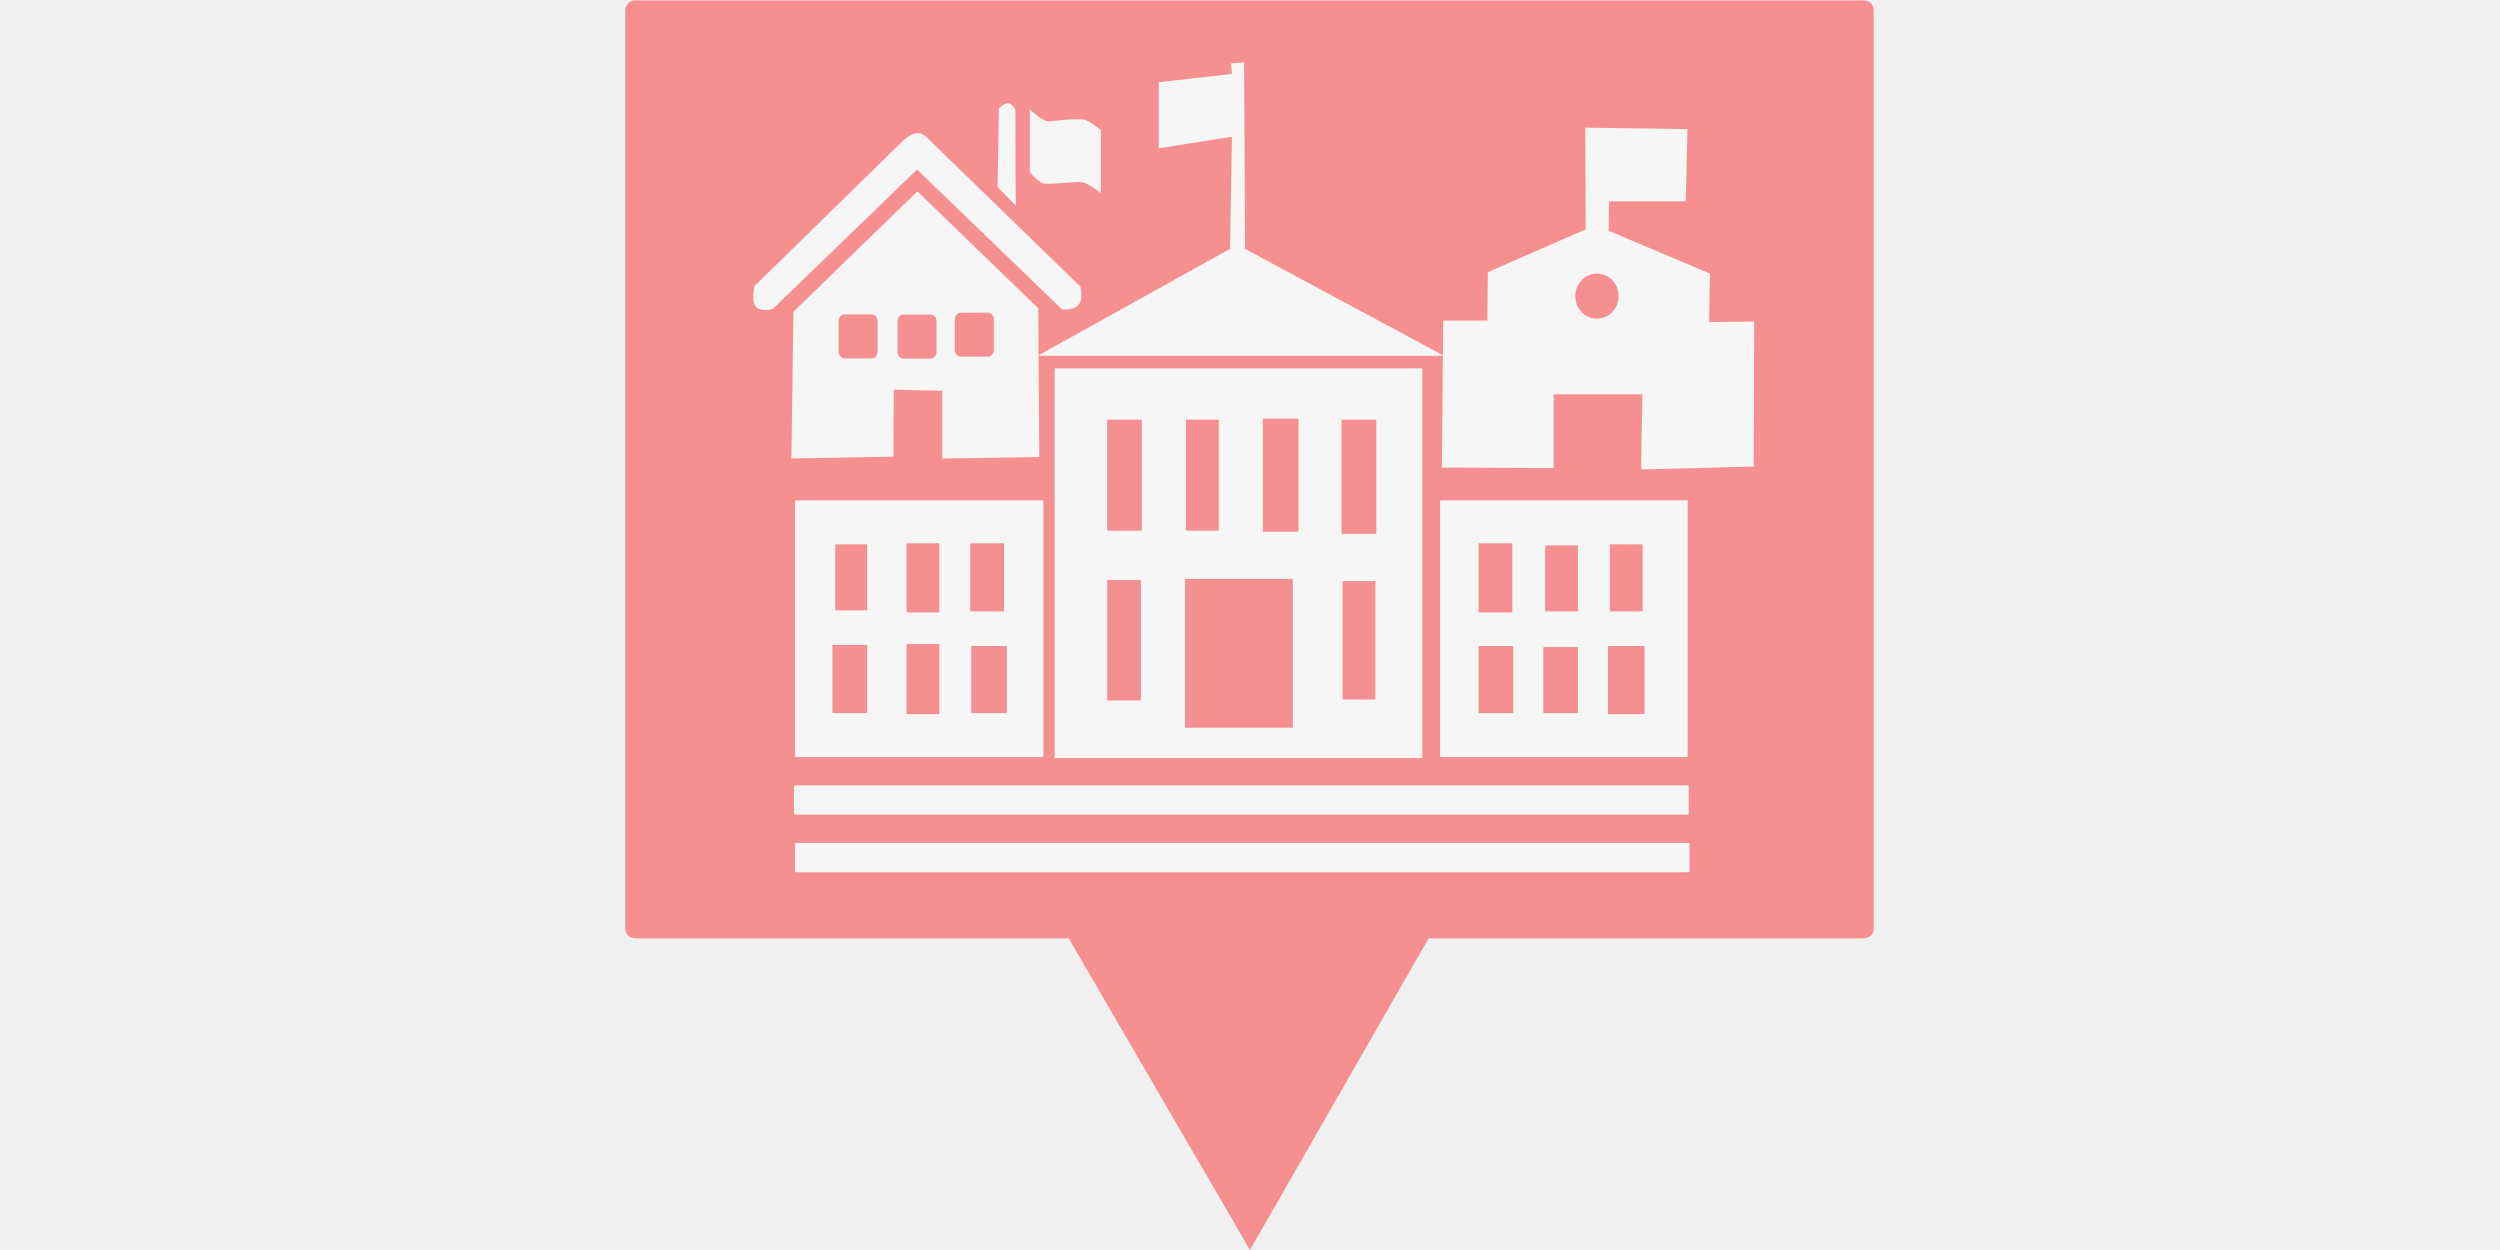
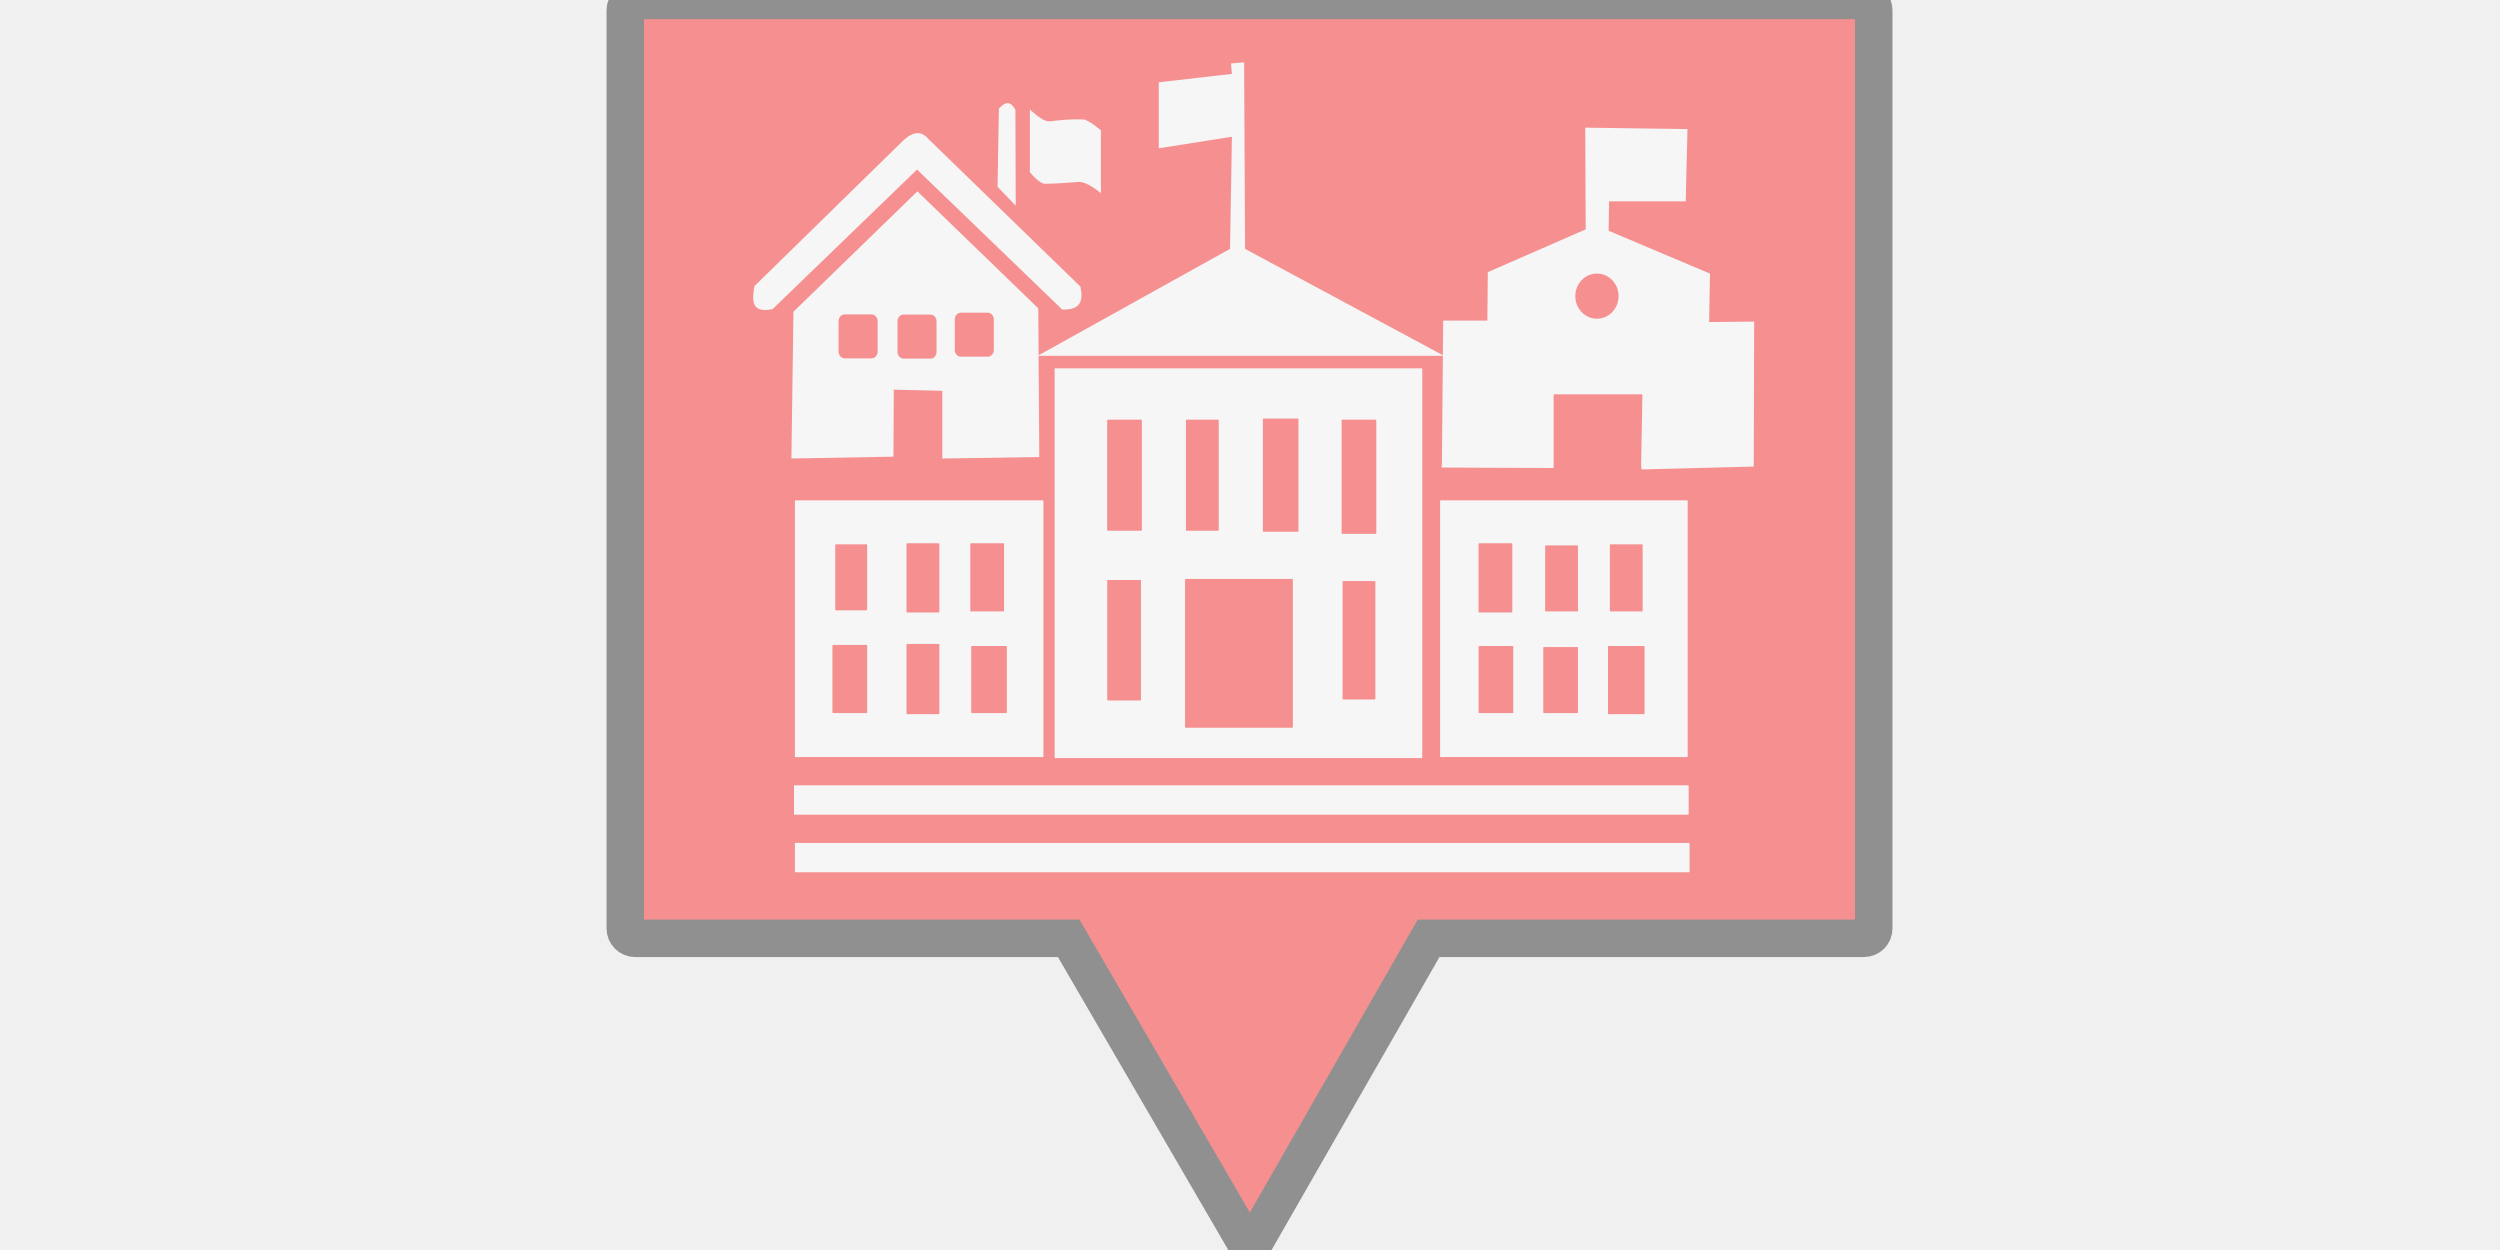
<svg xmlns="http://www.w3.org/2000/svg" width="200" height="100" viewBox="0 0 52.917 26.458" version="1.1" id="svg584">
  <defs id="defs581" />
  <g id="layer3" transform="matrix(0.530441,0,0,0.530441,12.83225,-1.963037)" style="opacity:0.4">
-     <path id="rect12248" style="fill:#ff0000;stroke-width:0.808" d="M 1.154 3.715 C 0.936 3.715 0.76 3.891 0.76 4.109 L 0.76 40.75 C 0.76 40.968 0.936 41.143 1.154 41.143 L 18.455 41.143 L 19.898 43.626 L 25.687 53.58 L 31.413 43.59 L 32.816 41.143 L 50.186 41.143 C 50.404 41.143 50.578 40.968 50.578 40.75 L 50.578 4.109 C 50.578 3.891 50.404 3.715 50.186 3.715 L 1.154 3.715 z " />
+     <path id="rect12248" style="fill:#ff0000;stroke-width:1.496;stroke:#000000;stroke-opacity:1;stroke-dasharray:none" d="M 1.154 3.715 C 0.936 3.715 0.76 3.891 0.76 4.109 L 0.76 40.75 C 0.76 40.968 0.936 41.143 1.154 41.143 L 18.455 41.143 L 19.898 43.626 L 25.687 53.58 L 31.413 43.59 L 32.816 41.143 L 50.186 41.143 C 50.404 41.143 50.578 40.968 50.578 40.75 L 50.578 4.109 C 50.578 3.891 50.404 3.715 50.186 3.715 L 1.154 3.715 z " />
    <path id="rect180" style="fill:#ffffff;stroke-width:0.049" d="m 25.454,6.189 -0.524,0.042 0.037,0.418 -2.919,0.334 v 2.634 l 2.919,-0.46 -0.075,4.474 -7.639,4.247 -0.013,-1.873 -4.824,-4.669 -4.946,4.805 -0.081,5.856 4.072,-0.075 0.013,-2.673 1.936,0.045 V 21.997 l 3.87,-0.06 -0.028,-4.04 H 33.385 l -0.039,4.365 -0.018,0.095 4.477,0.019 v -2.94 h 3.543 l -0.052,2.826 0.018,0.17 4.476,-0.114 0.017,-5.785 -1.798,0.019 0.035,-1.935 -4.044,-1.707 0.017,-1.176 h 3.059 l 0.069,-2.883 -4.079,-0.057 0.018,4.059 -3.906,1.707 -0.017,1.934 H 33.397 l -0.012,1.381 -7.894,-4.244 z M 16.025,7.817 c -0.123,-0.005 -0.241,0.1 -0.357,0.215 l -0.053,3.123 0.725,0.751 -0.013,-3.829 C 16.221,7.892 16.121,7.821 16.025,7.817 Z m 0.879,0.246 v 2.507 c 0,0 0.37,0.467 0.618,0.465 0.45,-0.004 0.878,-0.048 1.317,-0.075 0.364,-0.022 0.9,0.451 0.9,0.451 V 8.903 c 0,0 -0.495,-0.426 -0.699,-0.436 -0.448,-0.02 -0.879,0.017 -1.33,0.075 -0.303,0.039 -0.806,-0.48 -0.806,-0.48 z m -4.48,0.95 C 12.238,9.013 12.051,9.128 11.865,9.294 L 5.911,15.12 c -0.096,0.571 -0.129,1.092 0.726,0.916 l 5.765,-5.57 5.792,5.585 c 0.775,0.029 0.838,-0.389 0.726,-0.916 L 12.859,9.249 C 12.714,9.082 12.569,9.013 12.424,9.013 Z m 27.109,5.603 a 0.864,0.901 0 0 1 0.864,0.901 0.864,0.901 0 0 1 -0.864,0.901 0.864,0.901 0 0 1 -0.864,-0.901 0.864,0.901 0 0 1 0.864,-0.901 z m -25.384,1.562 h 1.075 c 0.134,0 0.243,0.121 0.243,0.27 v 1.216 c 0,0.15 -0.109,0.27 -0.243,0.27 h -1.075 c -0.134,0 -0.241,-0.121 -0.241,-0.27 v -1.216 c 0,-0.15 0.107,-0.27 0.241,-0.27 z m -4.636,0.067 h 1.074 c 0.134,0 0.242,0.121 0.242,0.27 v 1.216 c 0,0.15 -0.108,0.27 -0.242,0.27 H 9.514 c -0.134,0 -0.243,-0.121 -0.243,-0.27 v -1.216 c 0,-0.15 0.109,-0.27 0.243,-0.27 z m 2.351,0.008 h 1.076 c 0.134,0 0.241,0.12 0.241,0.27 v 1.217 c 0,0.15 -0.107,0.27 -0.241,0.27 h -1.076 c -0.134,0 -0.242,-0.12 -0.242,-0.27 v -1.217 c 0,-0.15 0.108,-0.27 0.242,-0.27 z m 6.052,2.144 c -0.012,0 -0.023,0.011 -0.023,0.025 v 15.504 c 0,0.014 0.01,0.025 0.023,0.025 H 32.541 c 0.012,0 0.022,-0.011 0.022,-0.025 V 18.422 c 0,-0.014 -0.01,-0.025 -0.022,-0.025 z m 8.307,2.007 h 1.377 c 0.012,0 0.022,0.011 0.022,0.025 v 4.466 c 0,0.014 -0.01,0.025 -0.022,0.025 h -1.377 c -0.012,0 -0.022,-0.011 -0.022,-0.025 v -4.466 c 0,-0.014 0.01,-0.025 0.022,-0.025 z m -6.212,0.042 h 1.34 c 0.012,0 0.022,0.011 0.022,0.025 v 4.382 c 0,0.014 -0.01,0.025 -0.022,0.025 h -1.34 c -0.012,0 -0.022,-0.011 -0.022,-0.025 v -4.382 c 0,-0.014 0.01,-0.025 0.022,-0.025 z m 3.143,0 h 1.265 c 0.012,0 0.022,0.011 0.022,0.025 v 4.382 c 0,0.014 -0.01,0.025 -0.022,0.025 h -1.265 c -0.012,0 -0.022,-0.011 -0.022,-0.025 v -4.382 c 0,-0.014 0.01,-0.025 0.022,-0.025 z m 6.212,0 h 1.34 c 0.012,0 0.022,0.011 0.022,0.025 v 4.508 c 0,0.014 -0.01,0.025 -0.022,0.025 h -1.34 c -0.012,0 -0.022,-0.011 -0.022,-0.025 v -4.508 c 0,-0.014 0.01,-0.025 0.022,-0.025 z M 7.551,23.666 c -0.012,0 -0.022,0.011 -0.022,0.025 v 10.194 c 0,0.014 0.01,0.025 0.022,0.025 h 9.872 c 0.012,0 0.022,-0.011 0.022,-0.025 V 23.691 c 0,-0.014 -0.01,-0.025 -0.022,-0.025 z m 25.746,0 c -0.012,0 -0.022,0.011 -0.022,0.025 v 10.194 c 0,0.014 0.01,0.025 0.022,0.025 h 9.835 c 0.012,0 0.022,-0.011 0.022,-0.025 V 23.691 c 0,-0.014 -0.01,-0.025 -0.022,-0.025 z m -21.292,1.714 h 1.265 c 0.012,0 0.022,0.011 0.022,0.025 v 2.71 c 0,0.014 -0.01,0.025 -0.022,0.025 h -1.265 c -0.012,0 -0.023,-0.011 -0.023,-0.025 v -2.71 c 0,-0.014 0.01,-0.025 0.023,-0.025 z m 2.544,0 h 1.303 c 0.012,0 0.022,0.011 0.022,0.025 v 2.668 c 0,0.014 -0.01,0.025 -0.022,0.025 h -1.303 c -0.012,0 -0.022,-0.011 -0.022,-0.025 v -2.668 c 0,-0.014 0.01,-0.025 0.022,-0.025 z m 20.282,0 h 1.303 c 0.012,0 0.022,0.011 0.022,0.025 v 2.71 c 0,0.014 -0.01,0.025 -0.022,0.025 h -1.303 c -0.012,0 -0.022,-0.011 -0.022,-0.025 v -2.71 c 0,-0.014 0.01,-0.025 0.022,-0.025 z m -25.671,0.042 h 1.228 c 0.012,0 0.023,0.011 0.023,0.025 v 2.584 c 0,0.014 -0.01,0.025 -0.023,0.025 H 9.16 c -0.012,0 -0.022,-0.011 -0.022,-0.025 v -2.584 c 0,-0.014 0.01,-0.025 0.022,-0.025 z m 30.91,0 h 1.265 c 0.012,0 0.022,0.011 0.022,0.025 v 2.626 c 0,0.014 -0.01,0.025 -0.022,0.025 h -1.265 c -0.012,0 -0.022,-0.011 -0.022,-0.025 v -2.626 c 0,-0.014 0.01,-0.025 0.022,-0.025 z m -2.582,0.042 h 1.265 c 0.012,0 0.022,0.011 0.022,0.025 v 2.584 c 0,0.014 -0.01,0.025 -0.022,0.025 h -1.265 c -0.012,0 -0.022,-0.011 -0.022,-0.025 v -2.584 c 0,-0.014 0.01,-0.025 0.022,-0.025 z m -14.37,1.338 h 4.259 c 0.012,0 0.022,0.011 0.022,0.025 v 5.888 c 0,0.014 -0.01,0.025 -0.022,0.025 h -4.259 c -0.012,0 -0.022,-0.011 -0.022,-0.025 v -5.888 c 0,-0.014 0.01,-0.025 0.022,-0.025 z m -3.106,0.042 h 1.303 c 0.012,0 0.022,0.011 0.022,0.025 v 4.758 c 0,0.014 -0.01,0.025 -0.022,0.025 h -1.303 c -0.012,0 -0.022,-0.011 -0.022,-0.025 v -4.758 c 0,-0.014 0.01,-0.025 0.022,-0.025 z m 9.393,0.042 h 1.265 c 0.012,0 0.022,0.011 0.022,0.025 v 4.675 c 0,0.014 -0.01,0.025 -0.022,0.025 h -1.265 c -0.012,0 -0.022,-0.011 -0.022,-0.025 v -4.675 c 0,-0.014 0.01,-0.025 0.022,-0.025 z m -17.4,2.509 h 1.265 c 0.012,0 0.022,0.011 0.022,0.025 v 2.752 c 0,0.014 -0.01,0.025 -0.022,0.025 h -1.265 c -0.012,0 -0.023,-0.011 -0.023,-0.025 v -2.752 c 0,-0.014 0.01,-0.025 0.023,-0.025 z m -2.957,0.042 h 1.34 c 0.012,0 0.023,0.011 0.023,0.025 v 2.668 c 0,0.014 -0.01,0.025 -0.023,0.025 H 9.048 c -0.012,0 -0.022,-0.011 -0.022,-0.025 v -2.668 c 0,-0.014 0.01,-0.025 0.022,-0.025 z m 5.539,0.042 h 1.377 c 0.012,0 0.022,0.011 0.022,0.025 v 2.626 c 0,0.014 -0.01,0.025 -0.022,0.025 h -1.377 c -0.012,0 -0.023,-0.011 -0.023,-0.025 v -2.626 c 0,-0.014 0.01,-0.025 0.023,-0.025 z m 20.245,0 h 1.34 c 0.012,0 0.022,0.011 0.022,0.025 v 2.626 c 0,0.014 -0.01,0.025 -0.022,0.025 h -1.34 c -0.012,0 -0.022,-0.011 -0.022,-0.025 v -2.626 c 0,-0.014 0.01,-0.025 0.022,-0.025 z m 5.164,0 h 1.415 c 0.012,0 0.023,0.011 0.023,0.025 v 2.668 c 0,0.014 -0.01,0.025 -0.023,0.025 h -1.415 c -0.012,0 -0.022,-0.011 -0.022,-0.025 v -2.668 c 0,-0.014 0.01,-0.025 0.022,-0.025 z m -2.582,0.042 h 1.34 c 0.012,0 0.022,0.011 0.022,0.025 v 2.584 c 0,0.014 -0.01,0.025 -0.022,0.025 h -1.34 c -0.012,0 -0.022,-0.011 -0.022,-0.025 v -2.584 c 0,-0.014 0.01,-0.025 0.022,-0.025 z M 7.516,35.038 c -0.013,0 -0.024,0.012 -0.024,0.027 v 1.117 c 0,0.015 0.011,0.027 0.024,0.027 h 35.652 c 0.013,0 0.024,-0.012 0.024,-0.027 v -1.117 c 0,-0.015 -0.011,-0.027 -0.024,-0.027 z m 0.037,2.299 c -0.013,0 -0.024,0.012 -0.024,0.027 v 1.117 c 0,0.015 0.011,0.027 0.024,0.027 h 35.652 c 0.013,0 0.024,-0.012 0.024,-0.027 v -1.117 c 0,-0.015 -0.011,-0.027 -0.024,-0.027 z" />
  </g>
</svg>
